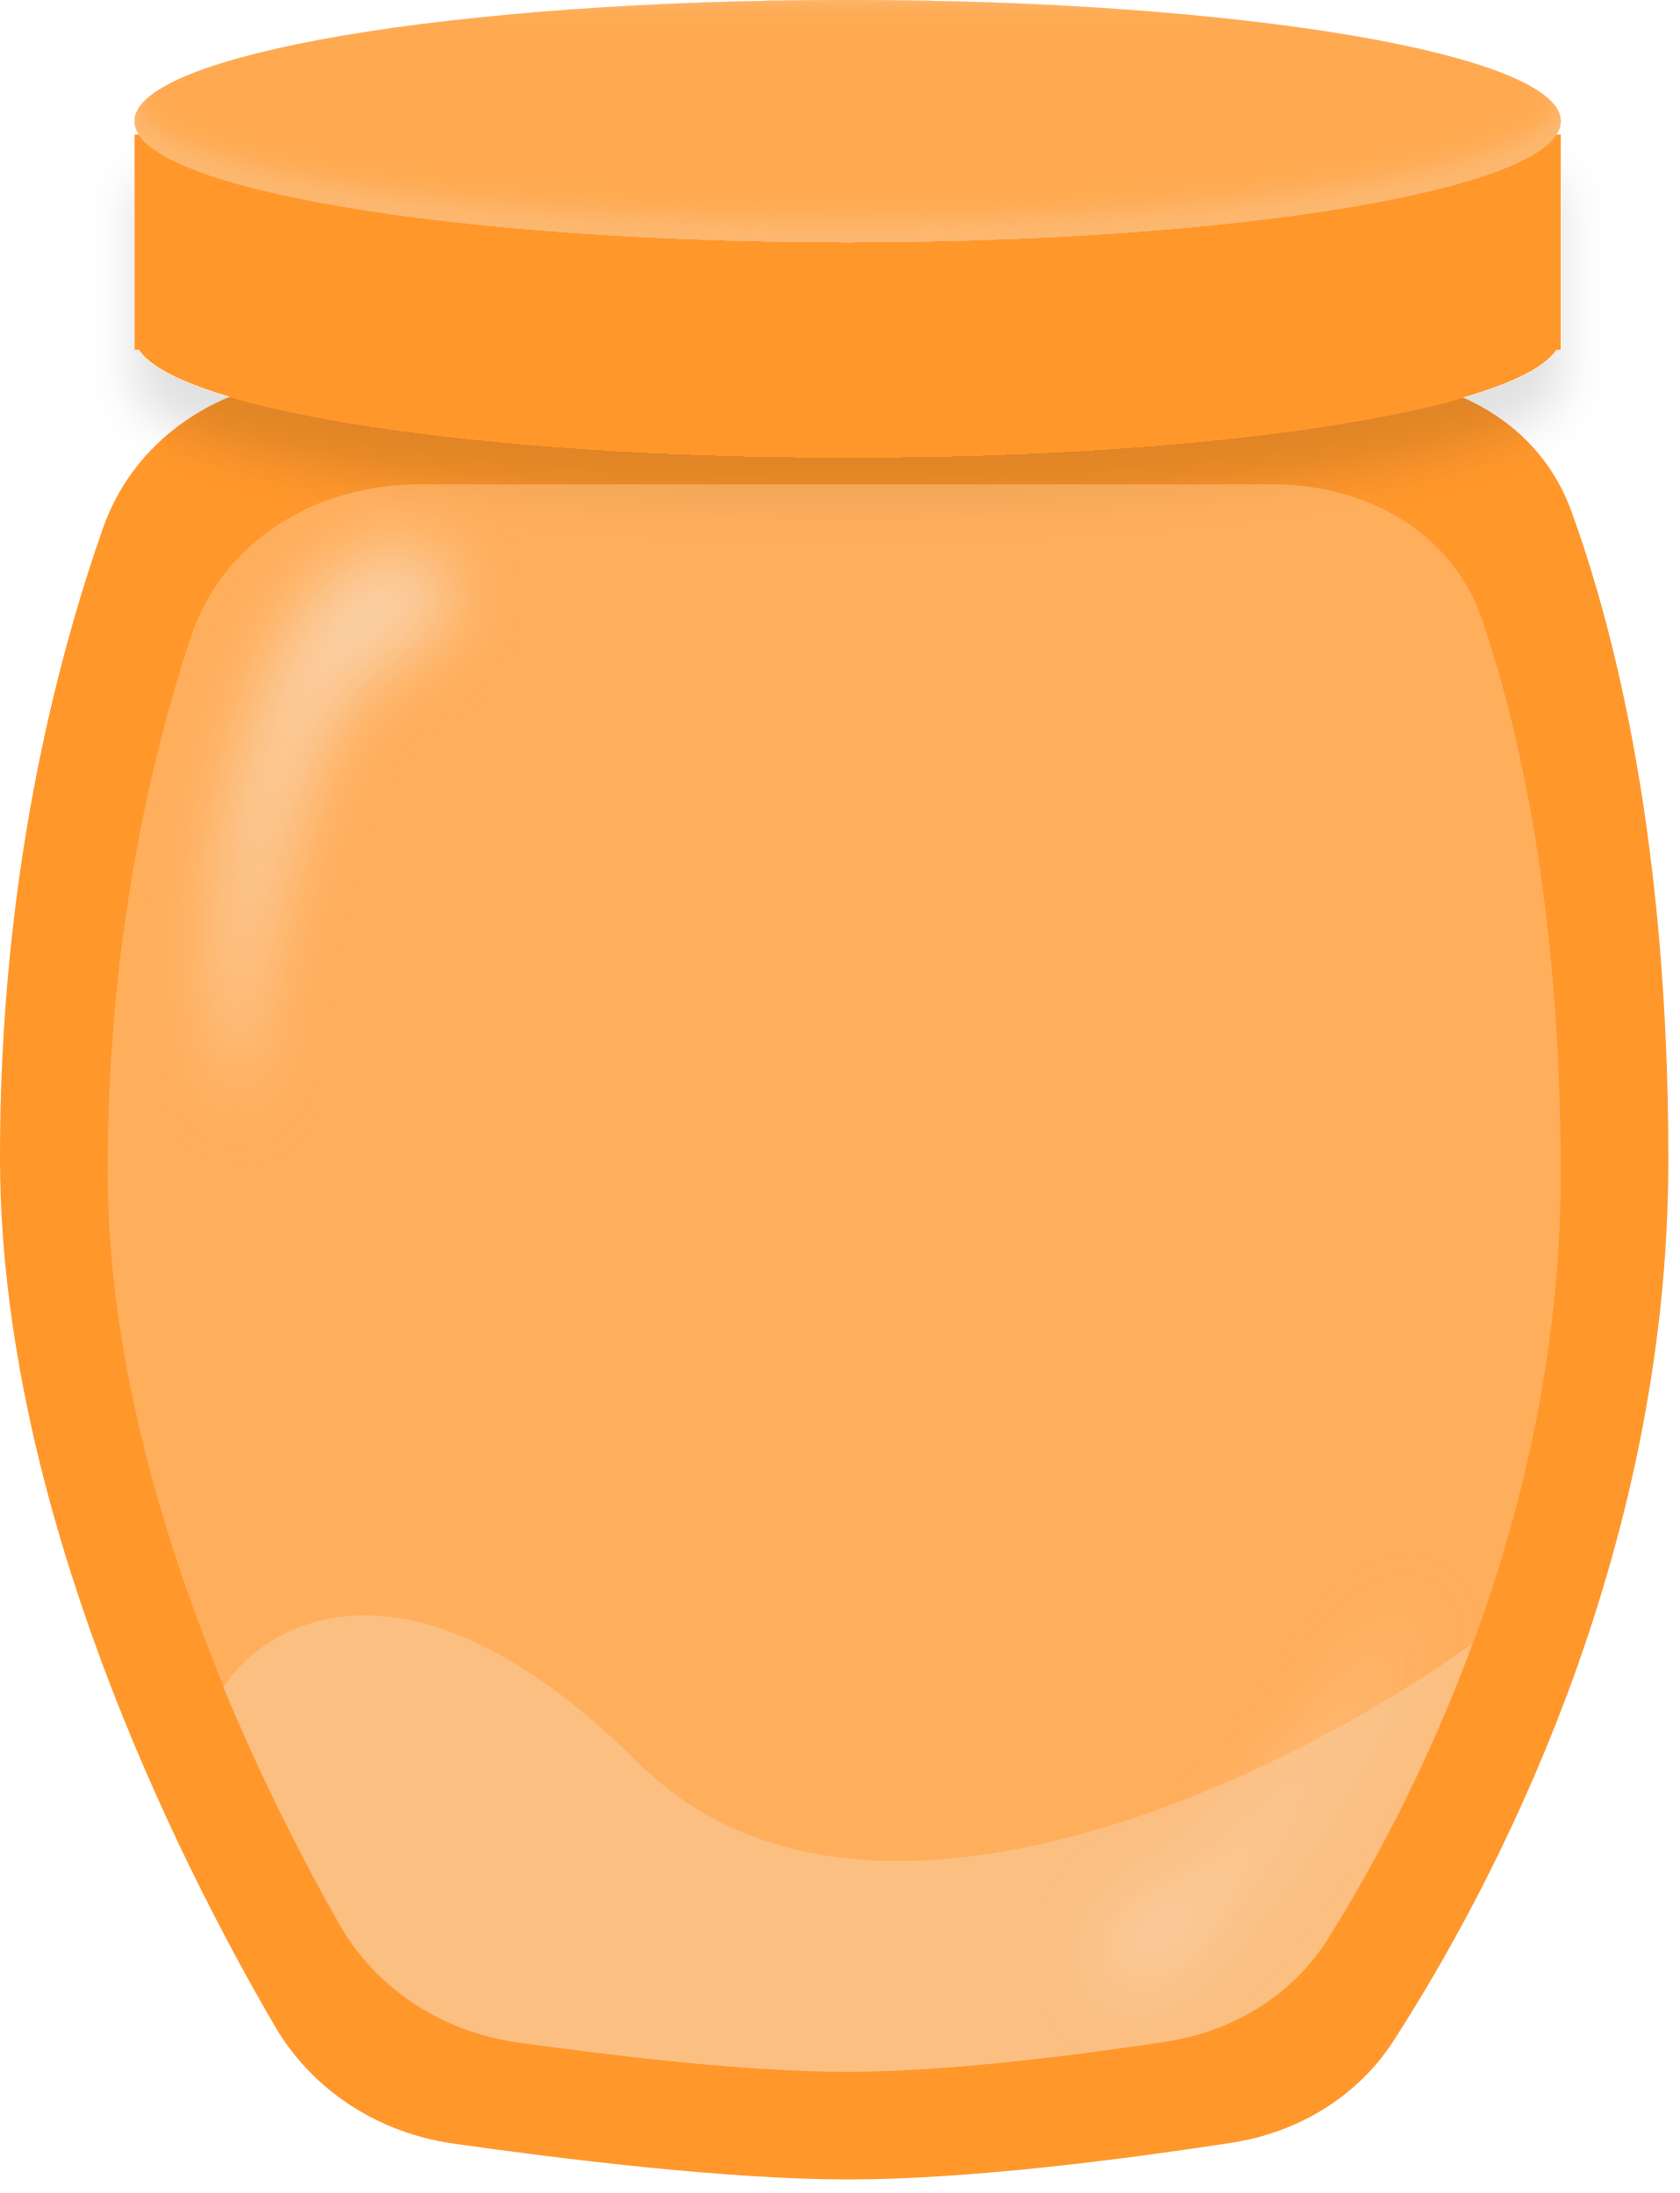
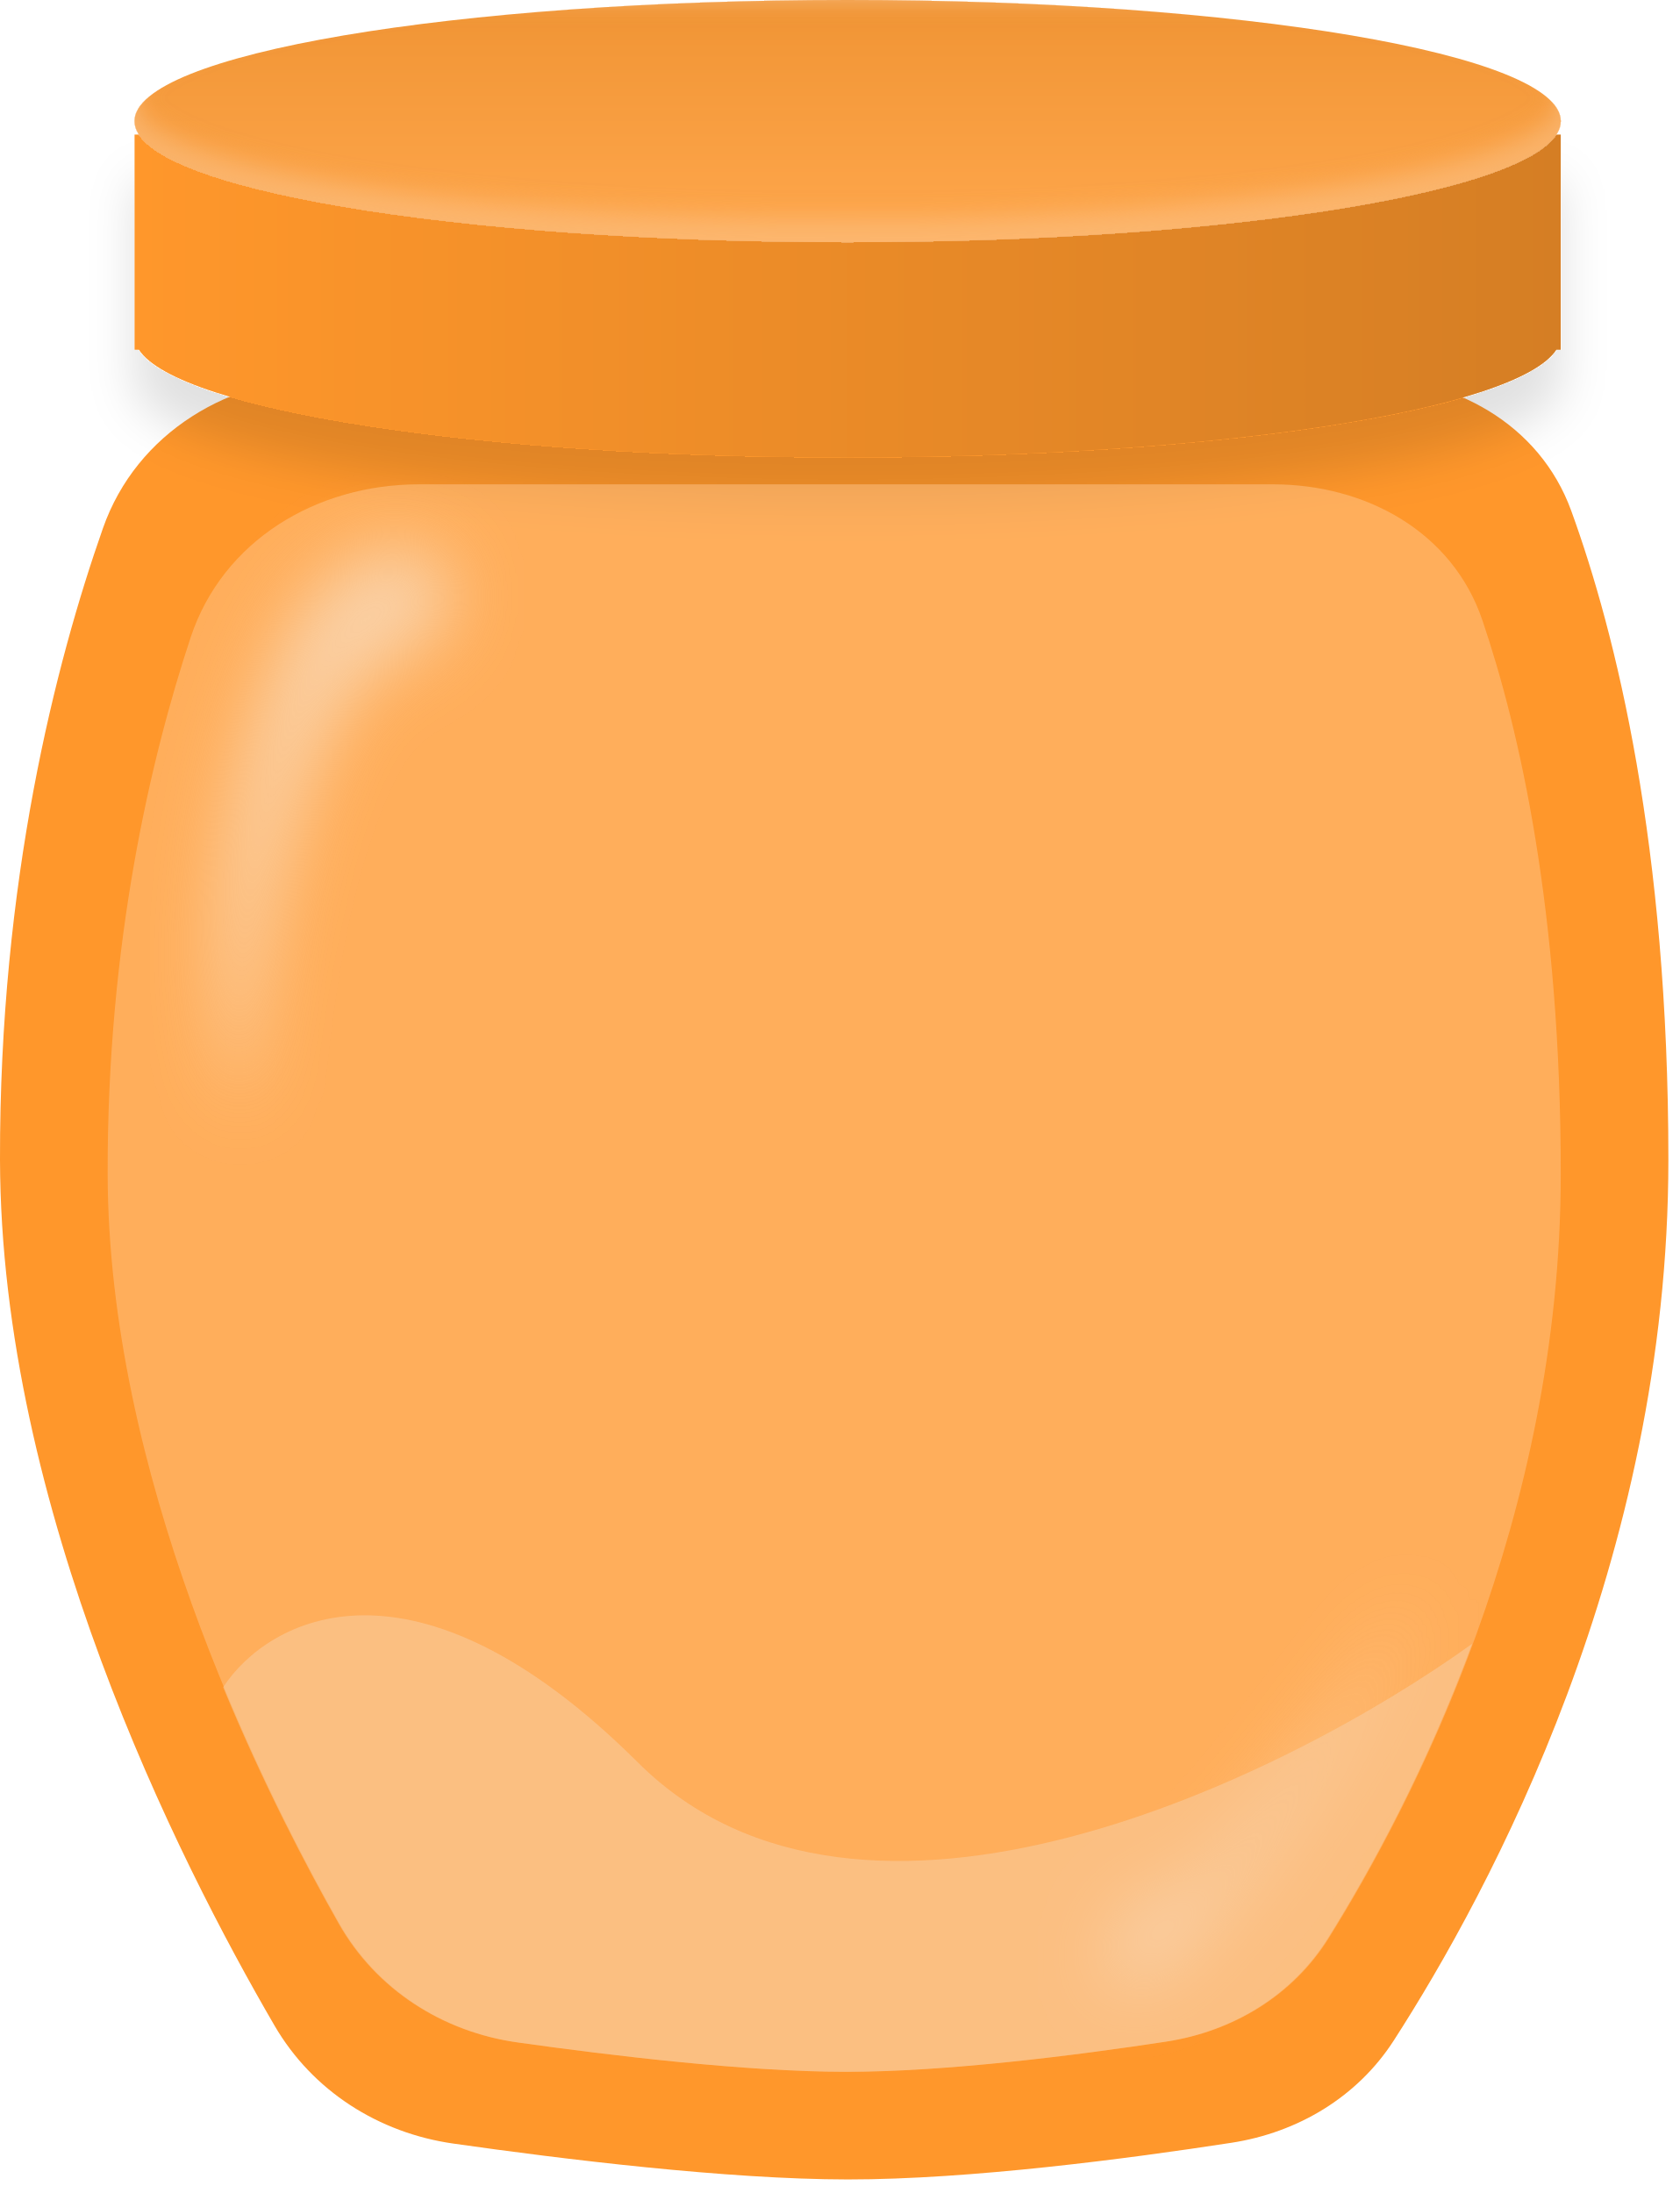
<svg xmlns="http://www.w3.org/2000/svg" width="72" height="94" viewBox="0 0 72 94" fill="none">
  <path d="M4.412 22.642C5.858 18.527 9.868 16.146 14.229 16.146H58.322C62.296 16.146 65.984 18.157 67.342 21.892C69.258 27.163 71.506 36.22 71.506 49.707C71.506 66.893 63.853 81.078 59.735 87.466C58.175 89.886 55.627 91.408 52.781 91.847C48.394 92.523 41.573 93.423 36.33 93.419C31.182 93.416 24.122 92.55 19.425 91.881C16.225 91.425 13.394 89.621 11.768 86.828C7.605 79.678 0.03 64.624 0 49.707C-0.024 37.791 2.383 28.419 4.412 22.642Z" fill="#FF972B" />
-   <g filter="url(#filter0_d_244_11107)">
-     <path d="M66.893 14.993H66.706C65.016 17.588 52.062 19.607 36.331 19.607C20.6 19.607 7.646 17.588 5.956 14.993H5.767V5.767H66.893V14.993Z" fill="#FF972B" />
+   <g filter="url(#filter0_d_549_13050)">
+     <path d="M66.893 14.993H66.706C65.016 17.588 52.062 19.607 36.331 19.607C20.6 19.607 7.646 17.588 5.956 14.993H5.767V5.767H66.893V14.993Z" fill="url(#paint0_linear_549_13050)" />
  </g>
-   <g filter="url(#filter1_i_244_11107)">
-     <path d="M66.893 5.19C66.893 8.056 53.21 10.38 36.33 10.38C19.451 10.38 5.767 8.056 5.767 5.19C5.767 2.324 19.451 0 36.33 0C53.21 0 66.893 2.324 66.893 5.19Z" fill="#FFAA51" />
+   <g filter="url(#filter1_i_549_13050)">
+     <path d="M66.893 5.19C66.893 8.056 53.21 10.38 36.33 10.38C19.451 10.38 5.767 8.056 5.767 5.19C5.767 2.324 19.451 0 36.33 0C53.21 0 66.893 2.324 66.893 5.19Z" fill="url(#paint1_linear_549_13050)" />
  </g>
  <path d="M8.17 27.325C9.547 23.165 13.575 20.76 17.956 20.76H54.552C58.547 20.76 62.25 22.798 63.533 26.582C65.137 31.314 66.893 39.064 66.893 50.313C66.893 65.027 60.592 77.243 56.947 83.08C55.414 85.534 52.854 87.077 49.994 87.512C46.171 88.095 40.593 88.809 36.256 88.806C32.01 88.803 26.271 88.12 22.201 87.546C18.986 87.094 16.147 85.273 14.547 82.448C10.868 75.952 4.639 63.075 4.614 50.313C4.594 40.382 6.471 32.458 8.17 27.325Z" fill="#FFC78D" fill-opacity="0.5" />
-   <g filter="url(#filter2_f_244_11107)">
+   <g filter="url(#filter2_f_549_13050)">
    <path d="M10.419 47.902C8.272 40.983 10.202 32.668 11.436 29.376C12.109 27.58 12.537 26.203 14.117 24.787C18.46 20.896 22.049 26.315 16.837 28.336C12.667 29.953 10.821 42.054 10.419 47.902Z" fill="#F6F6F6" fill-opacity="0.5" />
  </g>
-   <g filter="url(#filter3_f_244_11107)">
+   <g filter="url(#filter3_f_549_13050)">
    <path d="M60.885 68.29C58.221 74.309 53.826 80.074 51.962 82.204C50.944 83.367 50.188 84.286 49.108 84.86C46.14 86.439 47.722 81.104 50.046 81.246C51.905 81.359 58.047 72.656 60.885 68.29Z" fill="#F6F6F6" fill-opacity="0.5" />
  </g>
  <path d="M36.222 88.805C40.559 88.808 46.137 88.094 49.96 87.512C52.82 87.076 55.38 85.533 56.913 83.079C58.689 80.236 61.095 75.879 63.096 70.458C55.194 76.154 36.98 85.146 27.343 75.548C17.705 65.95 11.475 69.397 9.564 72.321C11.256 76.41 13.078 79.914 14.513 82.447C16.113 85.272 18.952 87.093 22.167 87.546C26.237 88.119 31.976 88.802 36.222 88.805Z" fill="#F9D1A8" fill-opacity="0.5" />
  <defs>
-     <filter id="filter0_d_244_11107" x="3.767" y="5.767" width="65.126" height="17.841" filterUnits="userSpaceOnUse" color-interpolation-filters="sRGB">
+     <filter id="filter0_d_549_13050" x="3.767" y="5.767" width="65.126" height="17.841" filterUnits="userSpaceOnUse" color-interpolation-filters="sRGB">
      <feFlood flood-opacity="0" result="BackgroundImageFix" />
      <feColorMatrix in="SourceAlpha" type="matrix" values="0 0 0 0 0 0 0 0 0 0 0 0 0 0 0 0 0 0 127 0" result="hardAlpha" />
      <feOffset dy="2" />
      <feGaussianBlur stdDeviation="1" />
      <feComposite in2="hardAlpha" operator="out" />
      <feColorMatrix type="matrix" values="0 0 0 0 0 0 0 0 0 0 0 0 0 0 0 0 0 0 0.12 0" />
-       <feBlend mode="normal" in2="BackgroundImageFix" result="effect1_dropShadow_244_11107" />
-       <feBlend mode="normal" in="SourceGraphic" in2="effect1_dropShadow_244_11107" result="shape" />
+       <feBlend mode="normal" in2="BackgroundImageFix" result="effect1_dropShadow_549_13050" />
+       <feBlend mode="normal" in="SourceGraphic" in2="effect1_dropShadow_549_13050" result="shape" />
    </filter>
-     <filter id="filter1_i_244_11107" x="5.767" y="-1" width="61.127" height="11.38" filterUnits="userSpaceOnUse" color-interpolation-filters="sRGB">
+     <filter id="filter1_i_549_13050" x="5.767" y="-1" width="61.127" height="11.38" filterUnits="userSpaceOnUse" color-interpolation-filters="sRGB">
      <feFlood flood-opacity="0" result="BackgroundImageFix" />
      <feBlend mode="normal" in="SourceGraphic" in2="BackgroundImageFix" result="shape" />
      <feColorMatrix in="SourceAlpha" type="matrix" values="0 0 0 0 0 0 0 0 0 0 0 0 0 0 0 0 0 0 127 0" result="hardAlpha" />
      <feOffset dy="-1" />
      <feGaussianBlur stdDeviation="0.5" />
      <feComposite in2="hardAlpha" operator="arithmetic" k2="-1" k3="1" />
      <feColorMatrix type="matrix" values="0 0 0 0 0.983 0 0 0 0 0.775 0 0 0 0 0.563 0 0 0 0.5 0" />
-       <feBlend mode="normal" in2="shape" result="effect1_innerShadow_244_11107" />
+       <feBlend mode="normal" in2="shape" result="effect1_innerShadow_549_13050" />
    </filter>
-     <filter id="filter2_f_244_11107" x="6.454" y="20.415" width="15.966" height="30.487" filterUnits="userSpaceOnUse" color-interpolation-filters="sRGB">
+     <filter id="filter2_f_549_13050" x="6.454" y="20.415" width="15.966" height="30.487" filterUnits="userSpaceOnUse" color-interpolation-filters="sRGB">
      <feFlood flood-opacity="0" result="BackgroundImageFix" />
      <feBlend mode="normal" in="SourceGraphic" in2="BackgroundImageFix" result="shape" />
-       <feGaussianBlur stdDeviation="1.5" result="effect1_foregroundBlur_244_11107" />
+       <feGaussianBlur stdDeviation="1.5" result="effect1_foregroundBlur_549_13050" />
    </filter>
-     <filter id="filter3_f_244_11107" x="44.486" y="65.29" width="19.399" height="22.862" filterUnits="userSpaceOnUse" color-interpolation-filters="sRGB">
+     <filter id="filter3_f_549_13050" x="44.486" y="65.29" width="19.399" height="22.862" filterUnits="userSpaceOnUse" color-interpolation-filters="sRGB">
      <feFlood flood-opacity="0" result="BackgroundImageFix" />
      <feBlend mode="normal" in="SourceGraphic" in2="BackgroundImageFix" result="shape" />
-       <feGaussianBlur stdDeviation="1.5" result="effect1_foregroundBlur_244_11107" />
+       <feGaussianBlur stdDeviation="1.5" result="effect1_foregroundBlur_549_13050" />
    </filter>
+     <linearGradient id="paint0_linear_549_13050" x1="5.767" y1="12.687" x2="66.893" y2="12.687" gradientUnits="userSpaceOnUse">
+       <stop stop-color="#FF972B" />
+       <stop offset="1" stop-color="#D57E24" />
+     </linearGradient>
+     <linearGradient id="paint1_linear_549_13050" x1="36.33" y1="10.38" x2="36.33" y2="0" gradientUnits="userSpaceOnUse">
+       <stop stop-color="#FFA74C" />
+       <stop offset="1" stop-color="#F09434" />
+     </linearGradient>
  </defs>
</svg>
